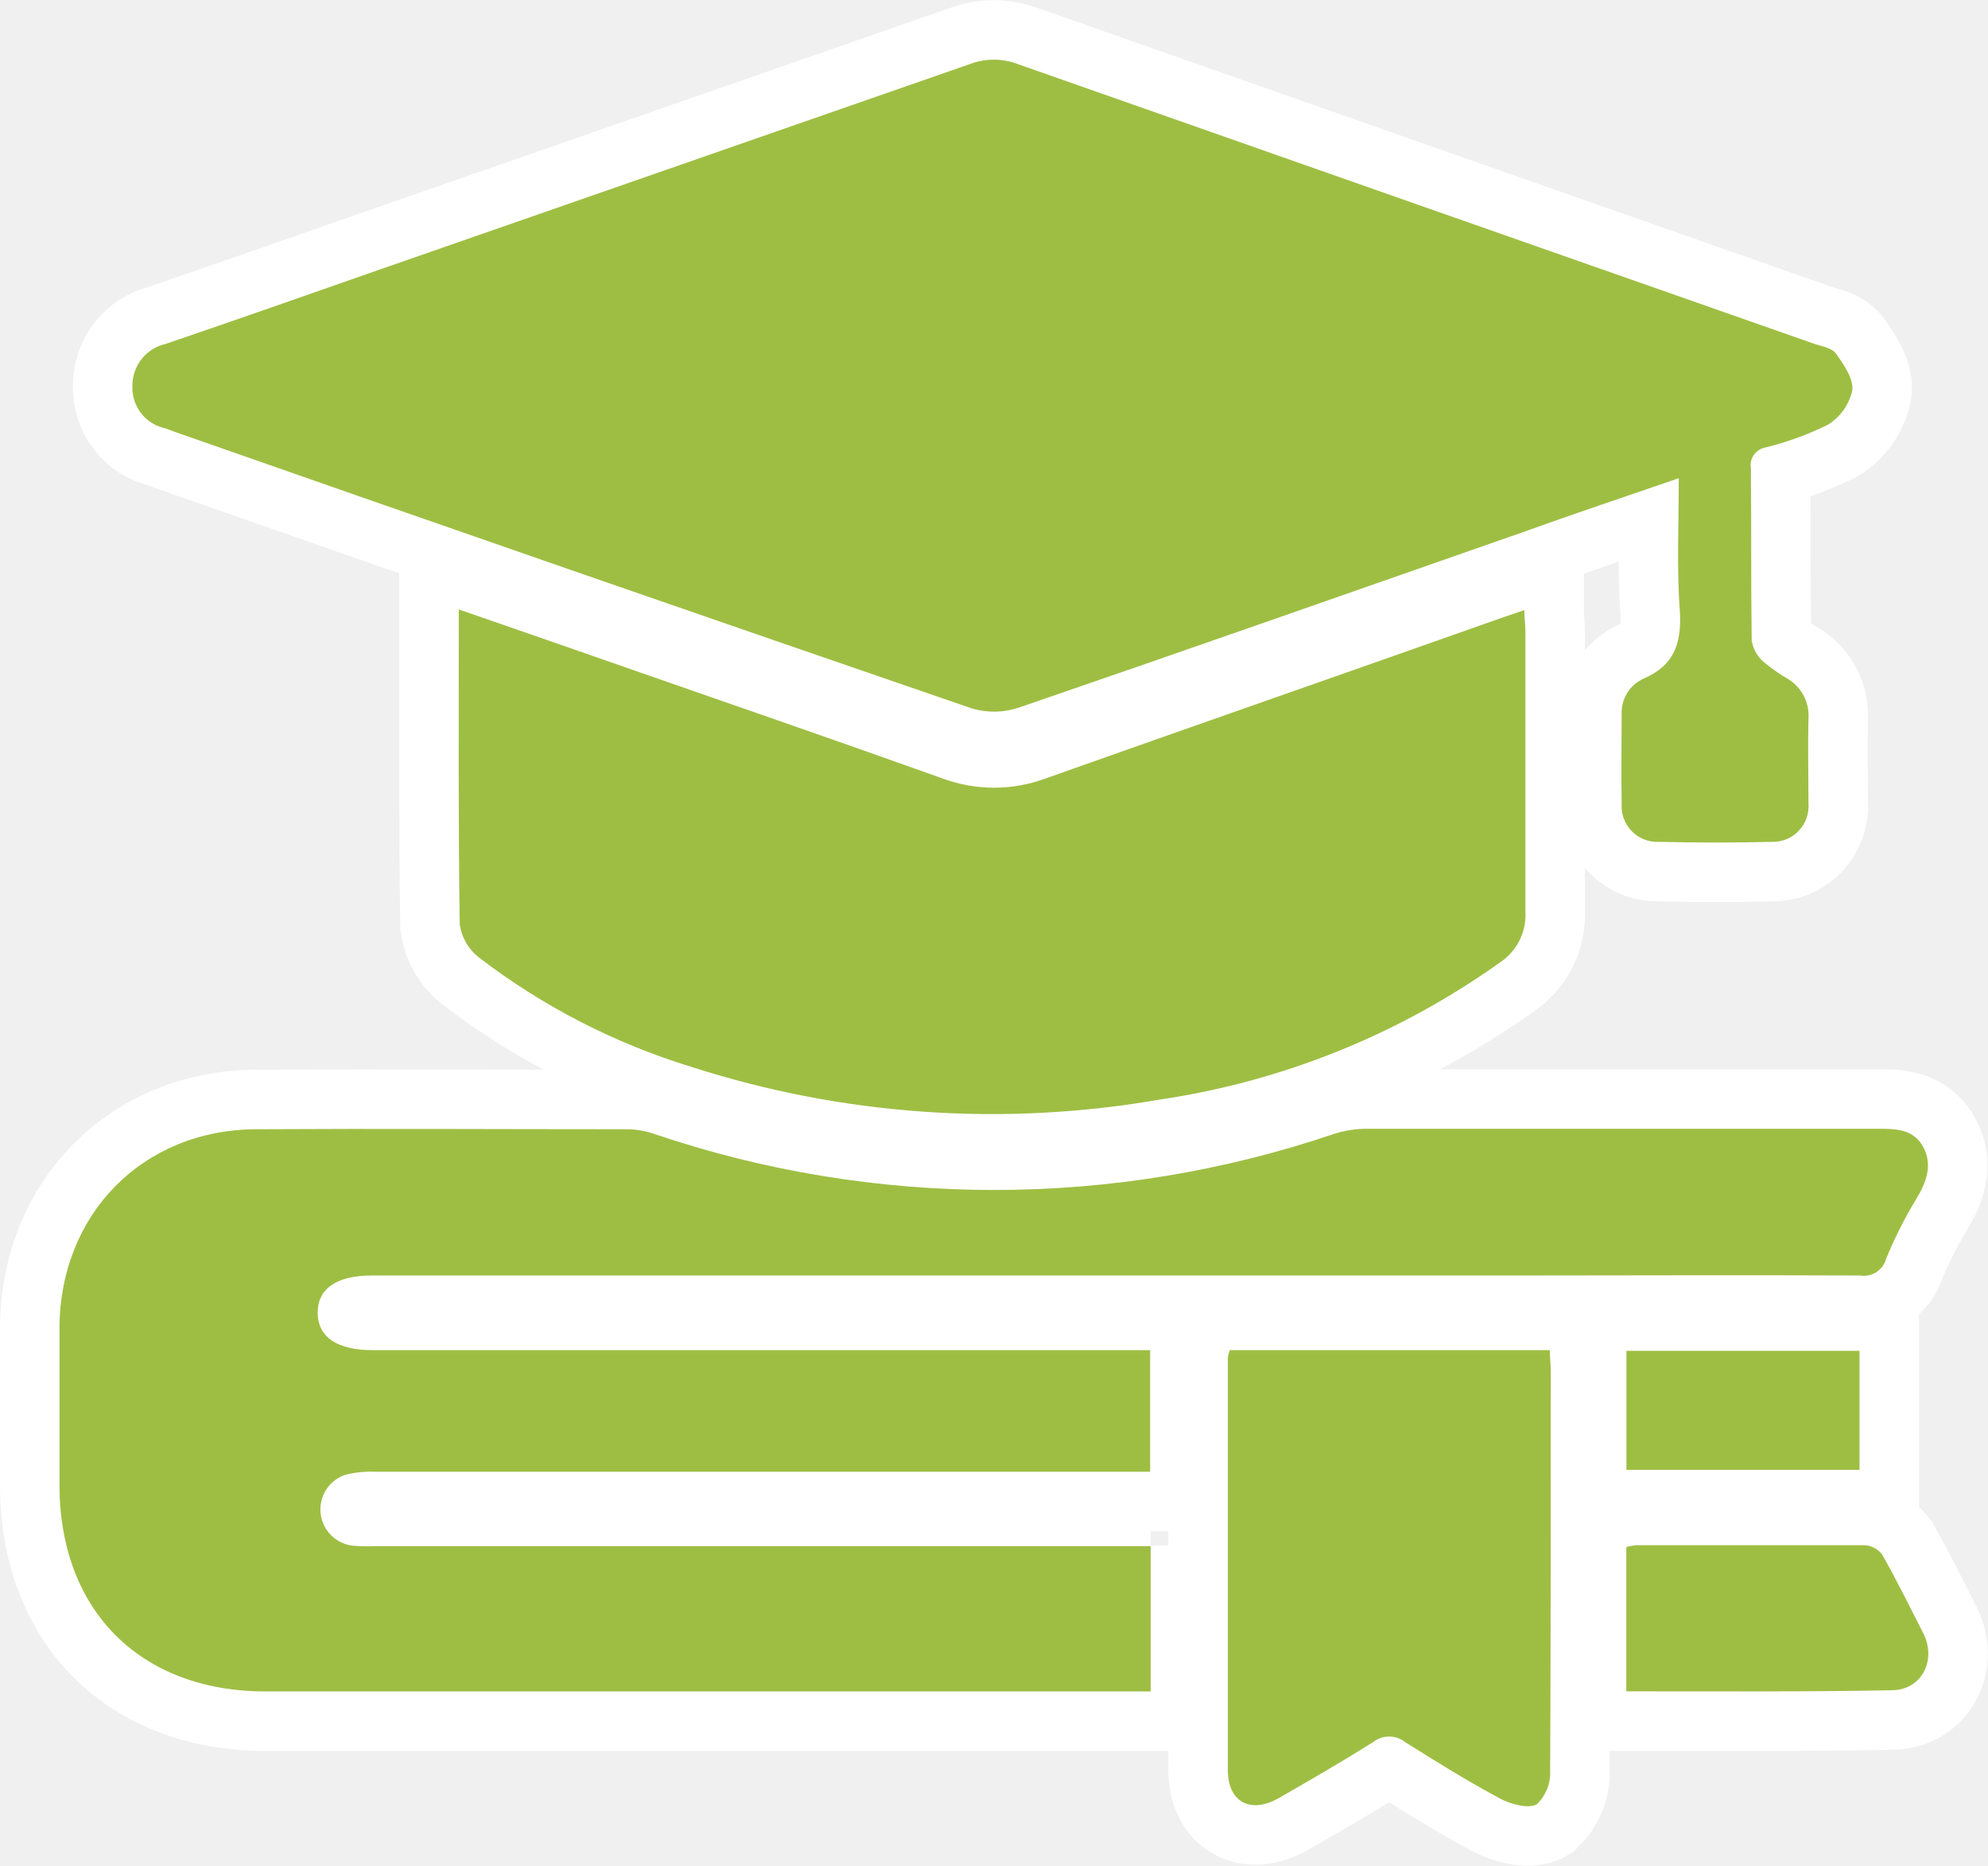
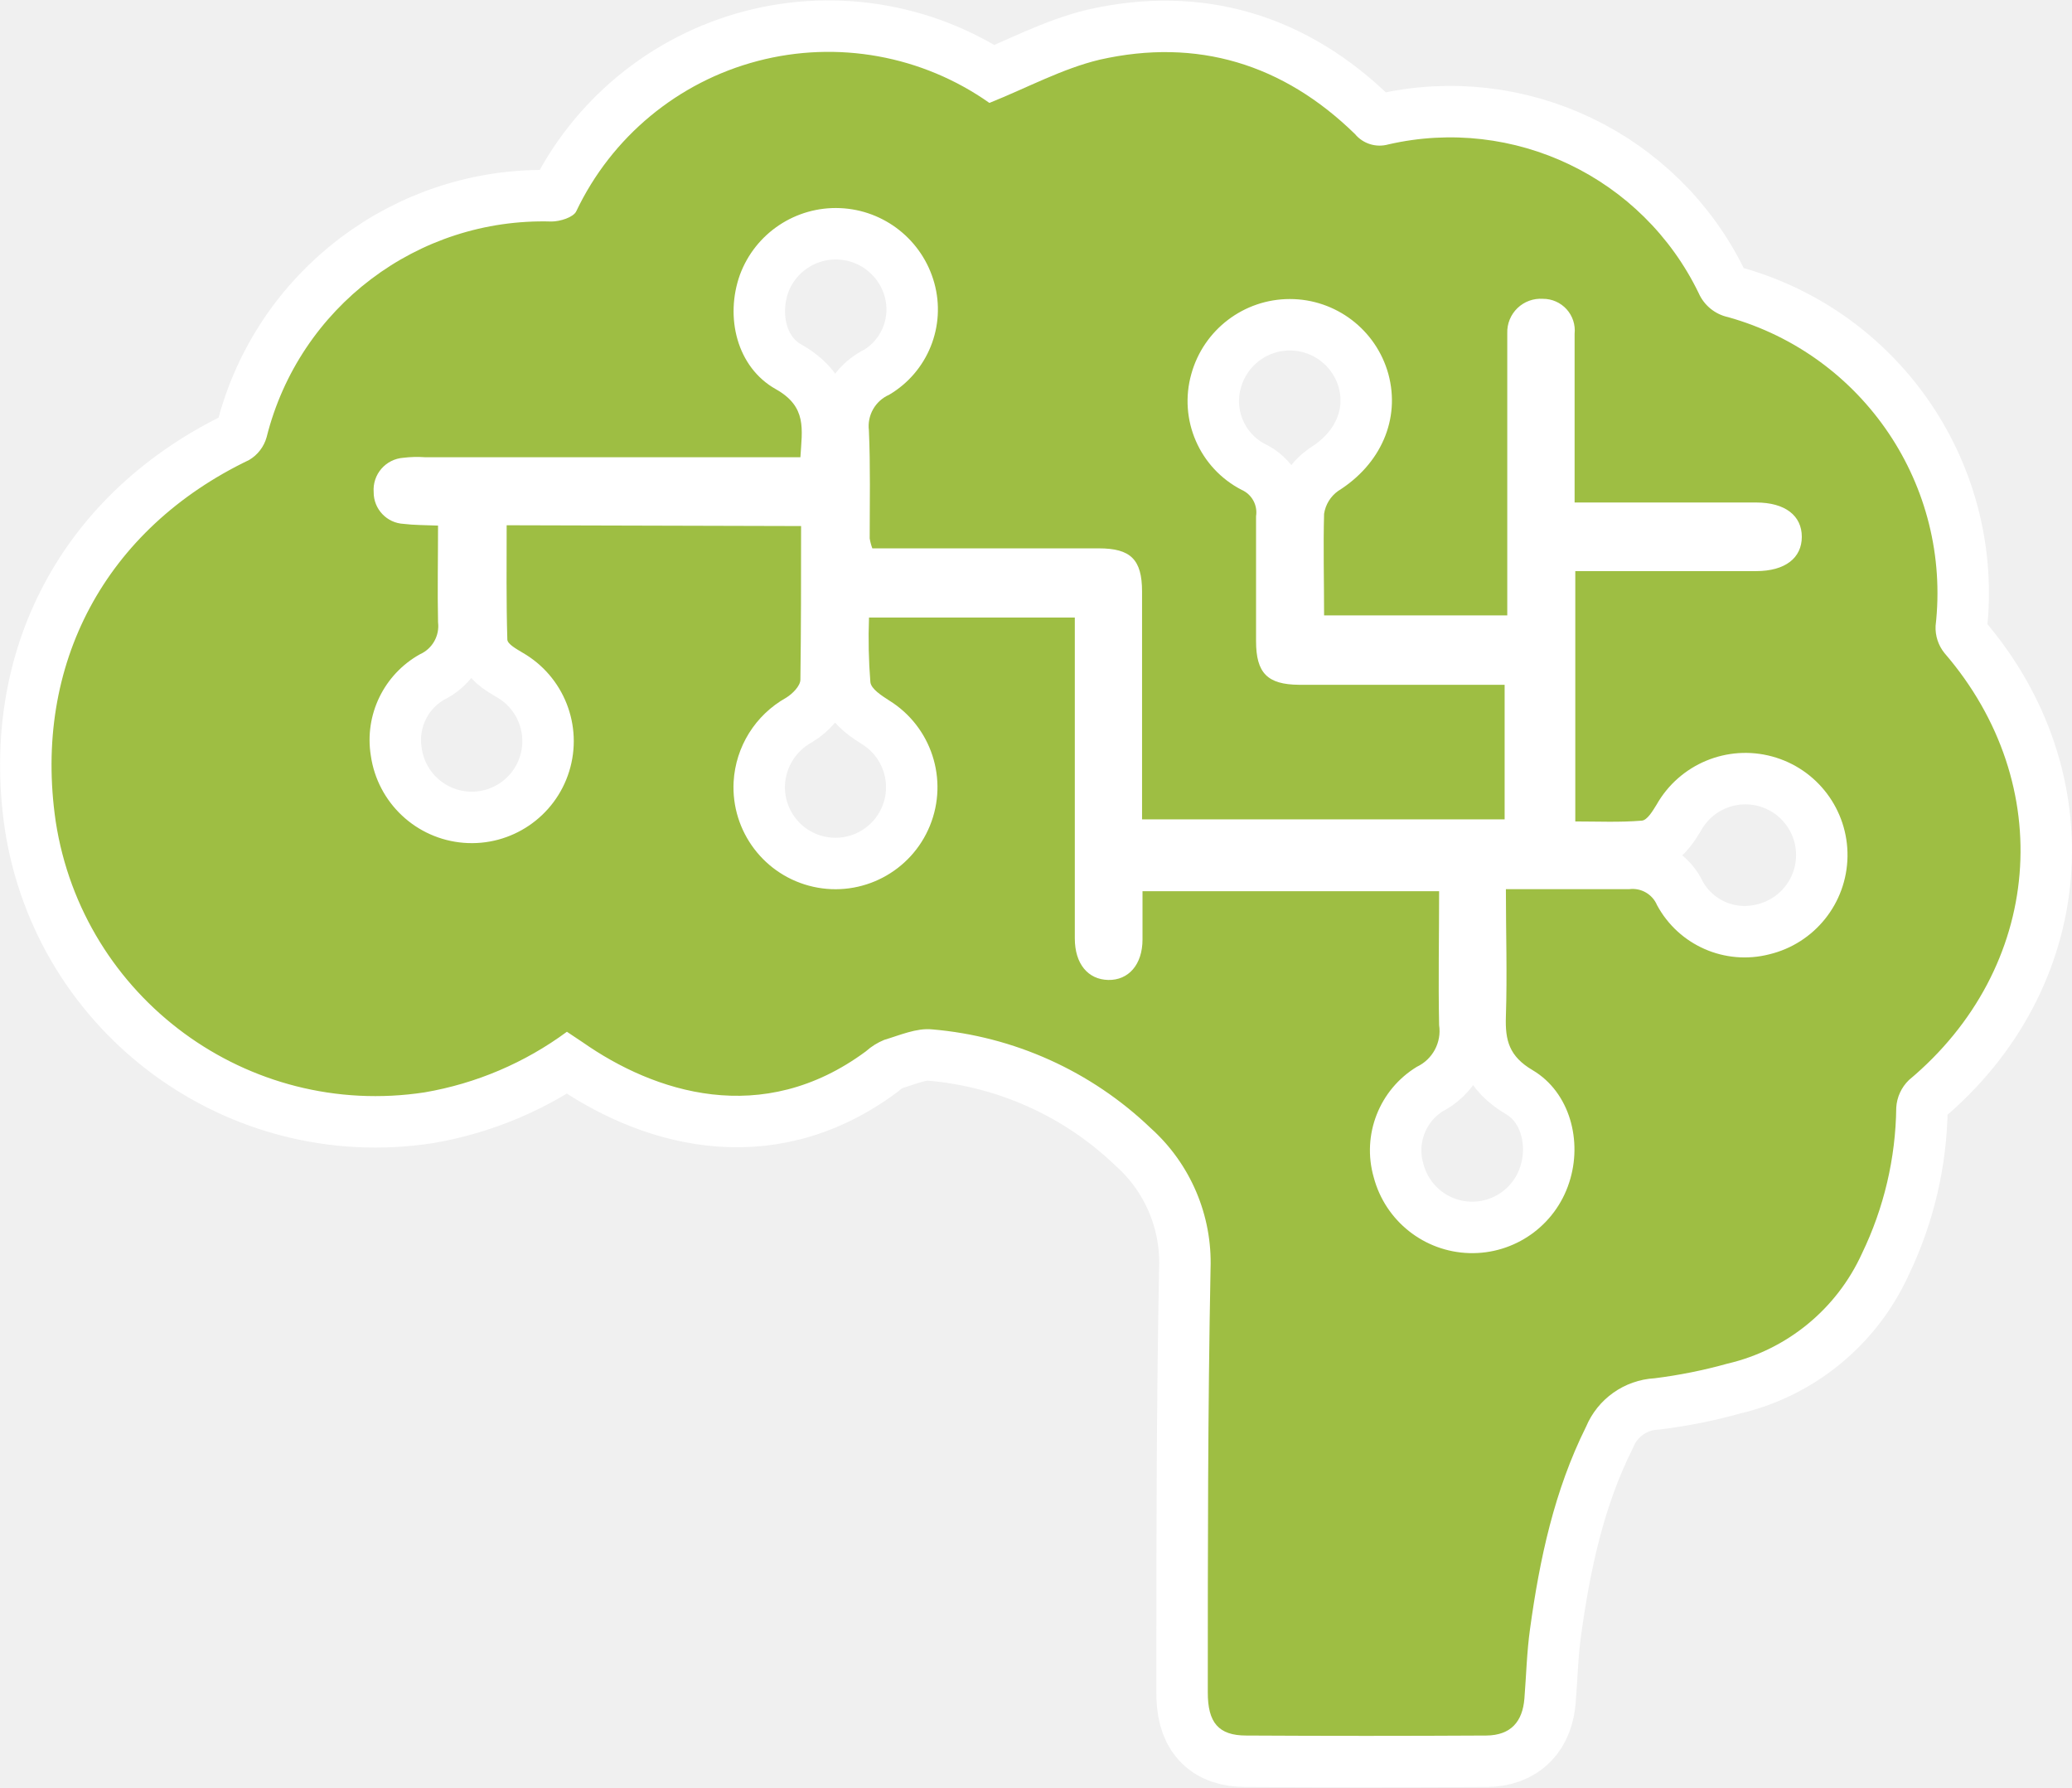
- <svg xmlns="http://www.w3.org/2000/svg" viewBox="0 0 167.09 156.78">
+ <svg xmlns="http://www.w3.org/2000/svg" viewBox="0 0 181.21 156.34">
  <defs>
-     <style>.cls-1,.cls-2{fill:#9ebe43;}.cls-1{stroke:#fff;stroke-miterlimit:10;stroke-width:10px;}</style>
+     <style>.cls-1,.cls-2{fill:#9ebe43;}.cls-1{stroke:#fff;stroke-miterlimit:10;stroke-width:9px;}</style>
  </defs>
  <g id="Capa_2" data-name="Capa 2">
    <g id="Capa_1-2" data-name="Capa 1">
-       <path class="cls-1" d="M141.1,40.18c-4.57,1.58-8.84,3-13.11,4.54-14.09,4.92-28.16,9.87-42.27,14.71a6.59,6.59,0,0,1-4,.11Q48.12,48,14.58,36.25c-.22-.08-.43-.18-.65-.25a3.48,3.48,0,0,1-2.8-3.54,3.58,3.58,0,0,1,2.79-3.56C20,26.83,26,24.72,32,22.62Q56.77,14,81.53,5.38a5.65,5.65,0,0,1,4,0Q119,17.15,152.43,28.87c.66.23,1.53.35,1.88.84.66.92,1.5,2.13,1.37,3.1a4.52,4.52,0,0,1-2.07,2.89,25.8,25.8,0,0,1-5.22,1.9,1.51,1.51,0,0,0-1.23,1.74c.05,4.83,0,9.66.07,14.49a3,3,0,0,0,1,1.79,14.83,14.83,0,0,0,2.14,1.49A3.59,3.59,0,0,1,152,60.36c-.06,2.38,0,4.77,0,7.15a3,3,0,0,1-3.12,3.23c-3.14.08-6.28.07-9.42,0a3,3,0,0,1-3.16-3.2c-.05-2.5,0-5,0-7.51A3.13,3.13,0,0,1,138.2,57c2.48-1.09,3.13-2.9,3-5.52C140.92,47.81,141.1,44.14,141.1,40.18Z" />
-       <path class="cls-1" d="M96.71,129.87v12.26H22.34C11.79,142.13,5,135.33,5,124.77c0-4.42,0-8.84,0-13.26C5.07,102,12,94.94,21.5,94.89c10.42-.06,20.83,0,31.24,0a7.22,7.22,0,0,1,2.21.38,89,89,0,0,0,57.21,0,8.93,8.93,0,0,1,2.72-.42c14.31,0,28.62,0,42.93,0,1.51,0,3,0,3.83,1.52s.26,3-.59,4.39a36.67,36.67,0,0,0-2.52,5,1.93,1.93,0,0,1-2.17,1.42c-9.78-.05-19.55,0-29.32,0H31.22c-2.94,0-4.54,1.12-4.52,3.15s1.66,3.12,4.59,3.12H96.67v10.22H94.5q-31.5,0-63,0a8.19,8.19,0,0,0-2.58.29,3.07,3.07,0,0,0,.62,5.91,13.64,13.64,0,0,0,1.92.05H96.71Z" />
-       <path class="cls-1" d="M38.56,51.21C43.89,53.06,49,54.82,54.07,56.6c8.39,2.92,16.78,5.82,25.14,8.81a12.46,12.46,0,0,0,8.68,0c12.8-4.54,25.62-9,38.43-13.53l1.8-.61c0,.67.09,1.22.09,1.76,0,7.85,0,15.7,0,23.55a4.79,4.79,0,0,1-2.12,4.28A65.85,65.85,0,0,1,97.45,92.4a82.36,82.36,0,0,1-39.27-2.73A56.62,56.62,0,0,1,40.3,80.49a4.3,4.3,0,0,1-1.66-2.83C38.51,68.94,38.56,60.22,38.56,51.21Z" />
-       <path class="cls-1" d="M103.36,113.45h26.9c0,.61.08,1.17.08,1.72,0,11.22,0,22.44-.05,33.66a3.66,3.66,0,0,1-1.12,2.78c-.71.4-2.12,0-3-.43-2.76-1.48-5.43-3.13-8.08-4.8a2.16,2.16,0,0,0-2.67,0c-2.61,1.64-5.27,3.18-7.94,4.71-2.36,1.35-4.27.35-4.28-2.33,0-11.57,0-23.13,0-34.7A3.41,3.41,0,0,1,103.36,113.45Z" />
-       <path class="cls-1" d="M136.69,142.12V130a4.57,4.57,0,0,1,.84-.16c6.39,0,12.79,0,19.18,0a2,2,0,0,1,1.48.78c1.23,2.17,2.33,4.4,3.46,6.62s-.09,4.76-2.63,4.79C151.64,142.17,144.26,142.12,136.69,142.12Z" />
-       <path class="cls-1" d="M156.29,123.51H136.7v-10h19.59Z" />
-       <path class="cls-2" d="M141.1,40.18c-4.57,1.58-8.84,3-13.11,4.54-14.09,4.92-28.16,9.87-42.27,14.71a6.59,6.59,0,0,1-4,.11Q48.12,48,14.58,36.25c-.22-.08-.43-.18-.65-.25a3.48,3.48,0,0,1-2.8-3.54,3.58,3.58,0,0,1,2.79-3.56C20,26.83,26,24.72,32,22.62Q56.77,14,81.53,5.38a5.65,5.65,0,0,1,4,0Q119,17.15,152.43,28.87c.66.23,1.53.35,1.88.84.66.92,1.5,2.13,1.37,3.1a4.52,4.52,0,0,1-2.07,2.89,25.8,25.8,0,0,1-5.22,1.9,1.51,1.51,0,0,0-1.23,1.74c.05,4.83,0,9.66.07,14.49a3,3,0,0,0,1,1.79,14.83,14.83,0,0,0,2.14,1.49A3.59,3.59,0,0,1,152,60.36c-.06,2.38,0,4.77,0,7.15a3,3,0,0,1-3.12,3.23c-3.14.08-6.28.07-9.42,0a3,3,0,0,1-3.16-3.2c-.05-2.5,0-5,0-7.51A3.13,3.13,0,0,1,138.2,57c2.48-1.09,3.13-2.9,3-5.52C140.92,47.81,141.1,44.14,141.1,40.18Z" />
-       <path class="cls-2" d="M96.71,129.87v12.26H22.34C11.79,142.13,5,135.33,5,124.77c0-4.42,0-8.84,0-13.26C5.07,102,12,94.94,21.5,94.89c10.42-.06,20.83,0,31.24,0a7.22,7.22,0,0,1,2.21.38,89,89,0,0,0,57.21,0,8.93,8.93,0,0,1,2.72-.42c14.31,0,28.62,0,42.93,0,1.51,0,3,0,3.83,1.52s.26,3-.59,4.39a36.67,36.67,0,0,0-2.52,5,1.93,1.93,0,0,1-2.17,1.42c-9.78-.05-19.55,0-29.32,0H31.22c-2.94,0-4.54,1.12-4.52,3.15s1.66,3.12,4.59,3.12H96.67v10.22H94.5q-31.5,0-63,0a8.19,8.19,0,0,0-2.58.29,3.07,3.07,0,0,0,.62,5.91,13.64,13.64,0,0,0,1.92.05H96.71Z" />
-       <path class="cls-2" d="M38.56,51.21C43.89,53.06,49,54.82,54.07,56.6c8.39,2.92,16.78,5.82,25.14,8.81a12.46,12.46,0,0,0,8.68,0c12.8-4.54,25.62-9,38.43-13.53l1.8-.61c0,.67.09,1.22.09,1.76,0,7.85,0,15.7,0,23.55a4.79,4.79,0,0,1-2.12,4.28A65.85,65.85,0,0,1,97.45,92.4a82.36,82.36,0,0,1-39.27-2.73A56.62,56.62,0,0,1,40.3,80.49a4.3,4.3,0,0,1-1.66-2.83C38.51,68.94,38.56,60.22,38.56,51.21Z" />
-       <path class="cls-2" d="M103.36,113.45h26.9c0,.61.08,1.17.08,1.72,0,11.22,0,22.44-.05,33.66a3.66,3.66,0,0,1-1.12,2.78c-.71.4-2.12,0-3-.43-2.76-1.48-5.43-3.13-8.08-4.8a2.16,2.16,0,0,0-2.67,0c-2.61,1.64-5.27,3.18-7.94,4.71-2.36,1.35-4.27.35-4.28-2.33,0-11.57,0-23.13,0-34.7A3.41,3.41,0,0,1,103.36,113.45Z" />
-       <path class="cls-2" d="M136.69,142.12V130a4.57,4.57,0,0,1,.84-.16c6.39,0,12.79,0,19.18,0a2,2,0,0,1,1.48.78c1.23,2.17,2.33,4.4,3.46,6.62s-.09,4.76-2.63,4.79C151.64,142.17,144.26,142.12,136.69,142.12Z" />
-       <path class="cls-2" d="M156.29,123.51H136.7v-10h19.59Z" />
+       <path class="cls-1" d="M49.58,90.22a29.28,29.28,0,0,1-12.45,5.3A28.32,28.32,0,0,1,4.87,71.82c-2-13.73,4.34-25.57,16.92-31.6a3.36,3.36,0,0,0,1.53-2A24.92,24.92,0,0,1,48.23,19.37c.74,0,1.92-.36,2.17-.9A24.42,24.42,0,0,1,86.53,9c3.34-1.34,6.38-3,9.64-3.78,8.54-1.93,16.06.38,22.33,6.5a2.8,2.8,0,0,0,2.91.91,24.15,24.15,0,0,1,27.15,13,3.66,3.66,0,0,0,2.57,2.1,25.07,25.07,0,0,1,18.15,27,3.52,3.52,0,0,0,.78,2.38c9.94,11.52,8.6,27.55-3.11,37.33a3.65,3.65,0,0,0-1.11,2.41,30.12,30.12,0,0,1-3,12.76,17.2,17.2,0,0,1-11.76,9.63,44.08,44.08,0,0,1-6.37,1.28,6.93,6.93,0,0,0-6,4.24c-2.78,5.58-4.06,11.58-4.9,17.69-.28,2-.33,4.05-.49,6.07s-1.18,3.22-3.33,3.24q-10.49.06-21,0c-2.42,0-3.37-1.13-3.36-3.79,0-12.32,0-24.64.24-37a15.8,15.8,0,0,0-5.24-12.33,31.47,31.47,0,0,0-19.13-8.63c-1.35-.13-2.8.51-4.17.92a5.53,5.53,0,0,0-1.6,1c-9.09,6.73-18.54,3.57-24.77-.79ZM70.06,46c0,4.63,0,9-.06,13.43,0,.55-.7,1.25-1.26,1.59a9,9,0,0,0-4.58,7.34,8.92,8.92,0,1,0,13.6-7.11c-.65-.42-1.57-1-1.64-1.6A47.93,47.93,0,0,1,76,54H94v2.44q0,12.81,0,25.62c0,2.22,1.15,3.59,2.92,3.63s3-1.34,3-3.54c0-1.43,0-2.86,0-4.22h25.94c0,4-.08,7.87,0,11.71a3.46,3.46,0,0,1-1.94,3.64,8.55,8.55,0,0,0-3.78,9.66,8.91,8.91,0,0,0,17.09.48c1.2-3.62.07-7.91-3.19-9.84-2.06-1.21-2.41-2.61-2.34-4.69.12-3.67,0-7.35,0-11.14,3.8,0,7.3,0,10.79,0a2.32,2.32,0,0,1,2.43,1.4,8.7,8.7,0,0,0,9.81,4.3,8.93,8.93,0,1,0-9.85-13.09c-.34.55-.82,1.37-1.3,1.4-1.91.16-3.85.07-5.81.07V49.94h2.38c4.48,0,9,0,13.43,0,2.56,0,4-1.16,4-3s-1.44-3-4-3c-3.92,0-7.83,0-11.75,0h-4.12c0-1.07,0-1.82,0-2.57,0-4.06,0-8.12,0-12.18a2.77,2.77,0,0,0-2.77-3.06,2.92,2.92,0,0,0-3.12,3c0,.56,0,1.12,0,1.68v23H115.8c0-3-.08-6,0-8.88a3,3,0,0,1,1.23-2c3.71-2.32,5.47-6.26,4.39-10.23a8.94,8.94,0,0,0-17.23,0,8.73,8.73,0,0,0,4.41,10.14,2.15,2.15,0,0,1,1.25,2.3c0,3.64,0,7.28,0,10.92,0,2.8,1,3.8,3.76,3.82,5.25,0,10.5,0,15.75,0h2.23V71.65H99.88c0-6.77,0-13.34,0-19.92,0-2.81-1-3.78-3.78-3.78-5.87,0-11.75,0-17.63,0H76.29a4.68,4.68,0,0,1-.23-.87c0-3.15.07-6.3-.07-9.45a3,3,0,0,1,1.77-3.11,8.66,8.66,0,0,0,3.95-9.78,8.94,8.94,0,0,0-17-.71c-1.32,3.69-.28,8.08,3.14,10,2.74,1.54,2.3,3.5,2.15,5.95H37.15a9.81,9.81,0,0,0-1.88.05,2.8,2.8,0,0,0-2.59,3,2.76,2.76,0,0,0,2.63,2.78c.88.11,1.78.1,3,.15,0,2.89-.06,5.67,0,8.45a2.7,2.7,0,0,1-1.58,2.8,8.58,8.58,0,0,0-4.3,8.86,8.92,8.92,0,1,0,13.27-9c-.51-.31-1.31-.74-1.33-1.14-.1-3.32-.06-6.64-.06-10Z" />
+       <path class="cls-2" d="M49.58,90.22a29.28,29.28,0,0,1-12.45,5.3A28.32,28.32,0,0,1,4.87,71.82c-2-13.73,4.34-25.57,16.92-31.6a3.36,3.36,0,0,0,1.53-2A24.92,24.92,0,0,1,48.23,19.37c.74,0,1.92-.36,2.17-.9A24.42,24.42,0,0,1,86.53,9c3.34-1.34,6.38-3,9.64-3.78,8.54-1.93,16.06.38,22.33,6.5a2.8,2.8,0,0,0,2.91.91,24.15,24.15,0,0,1,27.15,13,3.66,3.66,0,0,0,2.57,2.1,25.07,25.07,0,0,1,18.15,27,3.52,3.52,0,0,0,.78,2.38c9.94,11.52,8.6,27.55-3.11,37.33a3.65,3.65,0,0,0-1.11,2.41,30.12,30.12,0,0,1-3,12.76,17.2,17.2,0,0,1-11.76,9.63,44.08,44.08,0,0,1-6.37,1.28,6.93,6.93,0,0,0-6,4.24c-2.78,5.58-4.06,11.58-4.9,17.69-.28,2-.33,4.05-.49,6.07s-1.18,3.22-3.33,3.24q-10.49.06-21,0c-2.42,0-3.37-1.13-3.36-3.79,0-12.32,0-24.64.24-37a15.8,15.8,0,0,0-5.24-12.33,31.47,31.47,0,0,0-19.13-8.63c-1.35-.13-2.8.51-4.17.92a5.53,5.53,0,0,0-1.6,1c-9.09,6.73-18.54,3.57-24.77-.79ZM70.06,46c0,4.63,0,9-.06,13.43,0,.55-.7,1.25-1.26,1.59a9,9,0,0,0-4.58,7.34,8.92,8.92,0,1,0,13.6-7.11c-.65-.42-1.57-1-1.64-1.6A47.93,47.93,0,0,1,76,54H94v2.44q0,12.81,0,25.62c0,2.22,1.15,3.59,2.92,3.63s3-1.34,3-3.54c0-1.43,0-2.86,0-4.22h25.94c0,4-.08,7.87,0,11.71a3.46,3.46,0,0,1-1.94,3.64,8.55,8.55,0,0,0-3.78,9.66,8.91,8.91,0,0,0,17.09.48c1.2-3.62.07-7.91-3.19-9.84-2.06-1.21-2.41-2.61-2.34-4.69.12-3.67,0-7.35,0-11.14,3.8,0,7.3,0,10.79,0a2.32,2.32,0,0,1,2.43,1.4,8.7,8.7,0,0,0,9.81,4.3,8.93,8.93,0,1,0-9.85-13.09c-.34.55-.82,1.37-1.3,1.4-1.91.16-3.85.07-5.81.07V49.94h2.38c4.48,0,9,0,13.43,0,2.56,0,4-1.16,4-3s-1.44-3-4-3c-3.92,0-7.83,0-11.75,0h-4.12c0-1.07,0-1.82,0-2.57,0-4.06,0-8.12,0-12.18a2.77,2.77,0,0,0-2.77-3.06,2.92,2.92,0,0,0-3.12,3c0,.56,0,1.12,0,1.68v23H115.8c0-3-.08-6,0-8.88a3,3,0,0,1,1.23-2c3.71-2.32,5.47-6.26,4.39-10.23a8.94,8.94,0,0,0-17.23,0,8.73,8.73,0,0,0,4.41,10.14,2.15,2.15,0,0,1,1.25,2.3c0,3.64,0,7.28,0,10.92,0,2.8,1,3.8,3.76,3.82,5.25,0,10.5,0,15.75,0h2.23V71.65H99.88c0-6.77,0-13.34,0-19.92,0-2.81-1-3.78-3.78-3.78-5.87,0-11.75,0-17.63,0H76.29a4.68,4.68,0,0,1-.23-.87c0-3.15.07-6.3-.07-9.45a3,3,0,0,1,1.77-3.11,8.66,8.66,0,0,0,3.95-9.78,8.94,8.94,0,0,0-17-.71c-1.32,3.69-.28,8.08,3.14,10,2.74,1.54,2.3,3.5,2.15,5.95H37.15a9.81,9.81,0,0,0-1.88.05,2.8,2.8,0,0,0-2.59,3,2.76,2.76,0,0,0,2.63,2.78c.88.11,1.78.1,3,.15,0,2.89-.06,5.67,0,8.45a2.7,2.7,0,0,1-1.58,2.8,8.58,8.58,0,0,0-4.3,8.86,8.92,8.92,0,1,0,13.27-9c-.51-.31-1.31-.74-1.33-1.14-.1-3.32-.06-6.64-.06-10Z" />
    </g>
  </g>
</svg>
